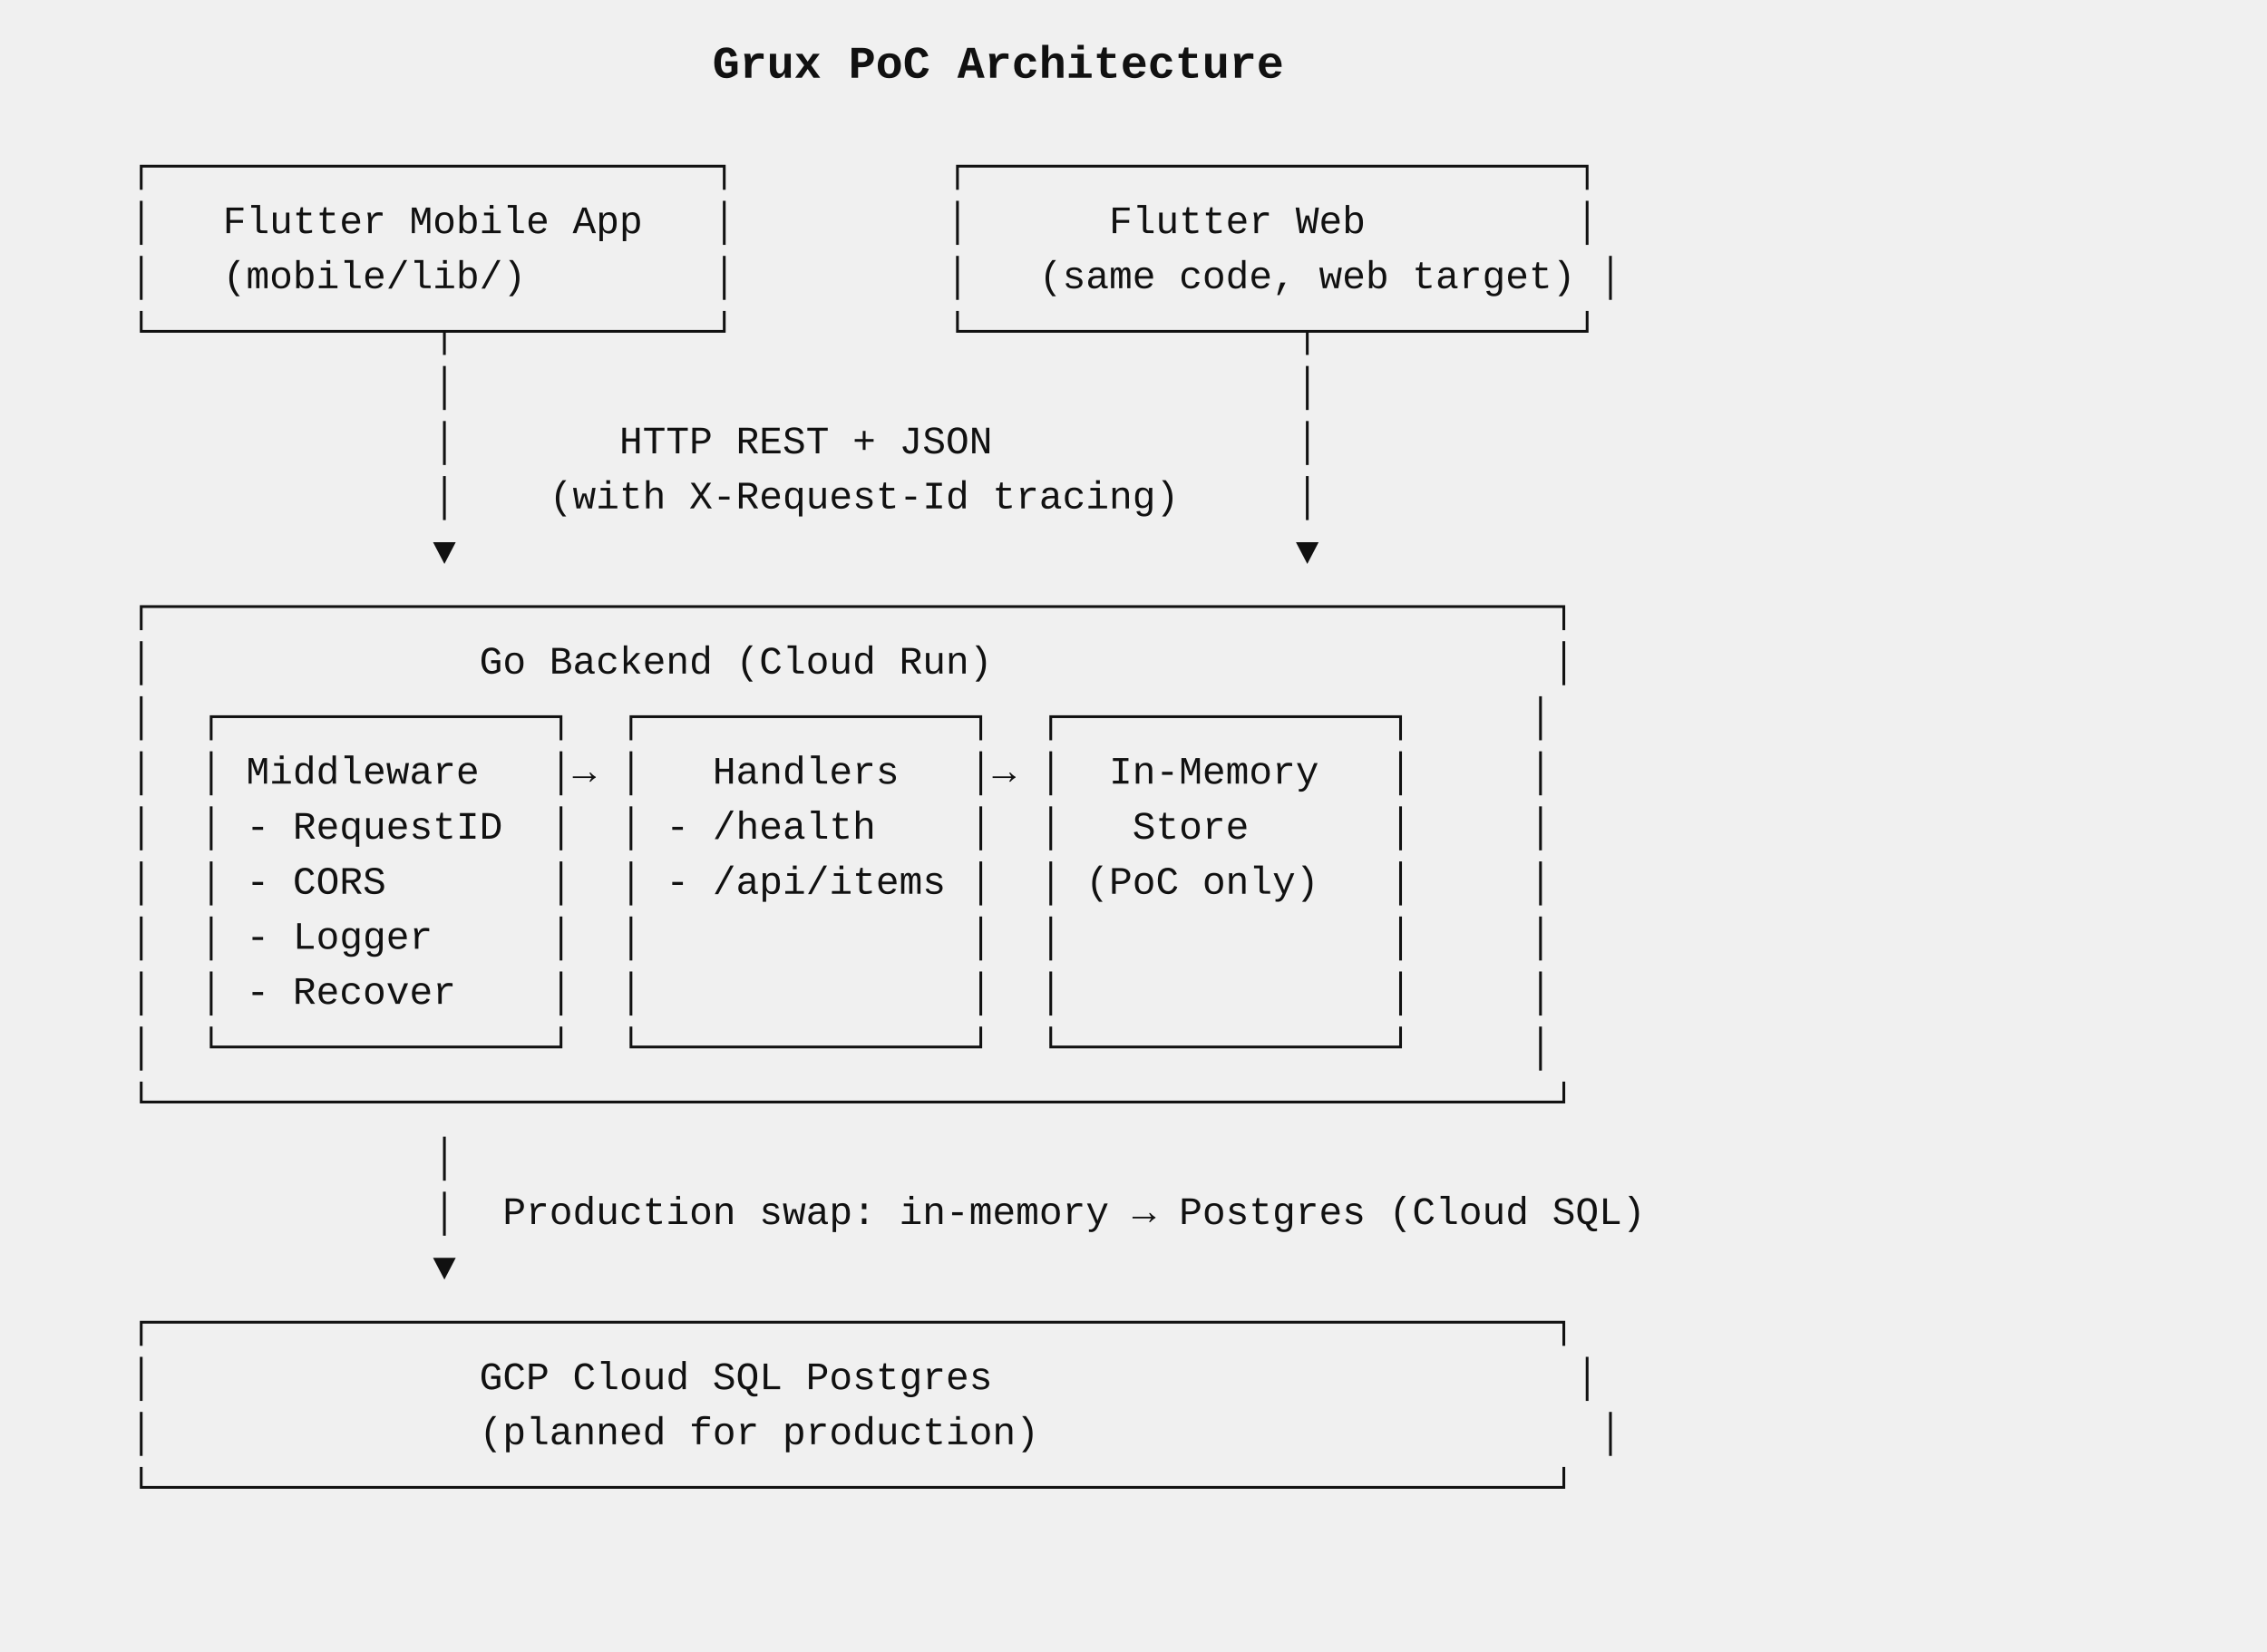
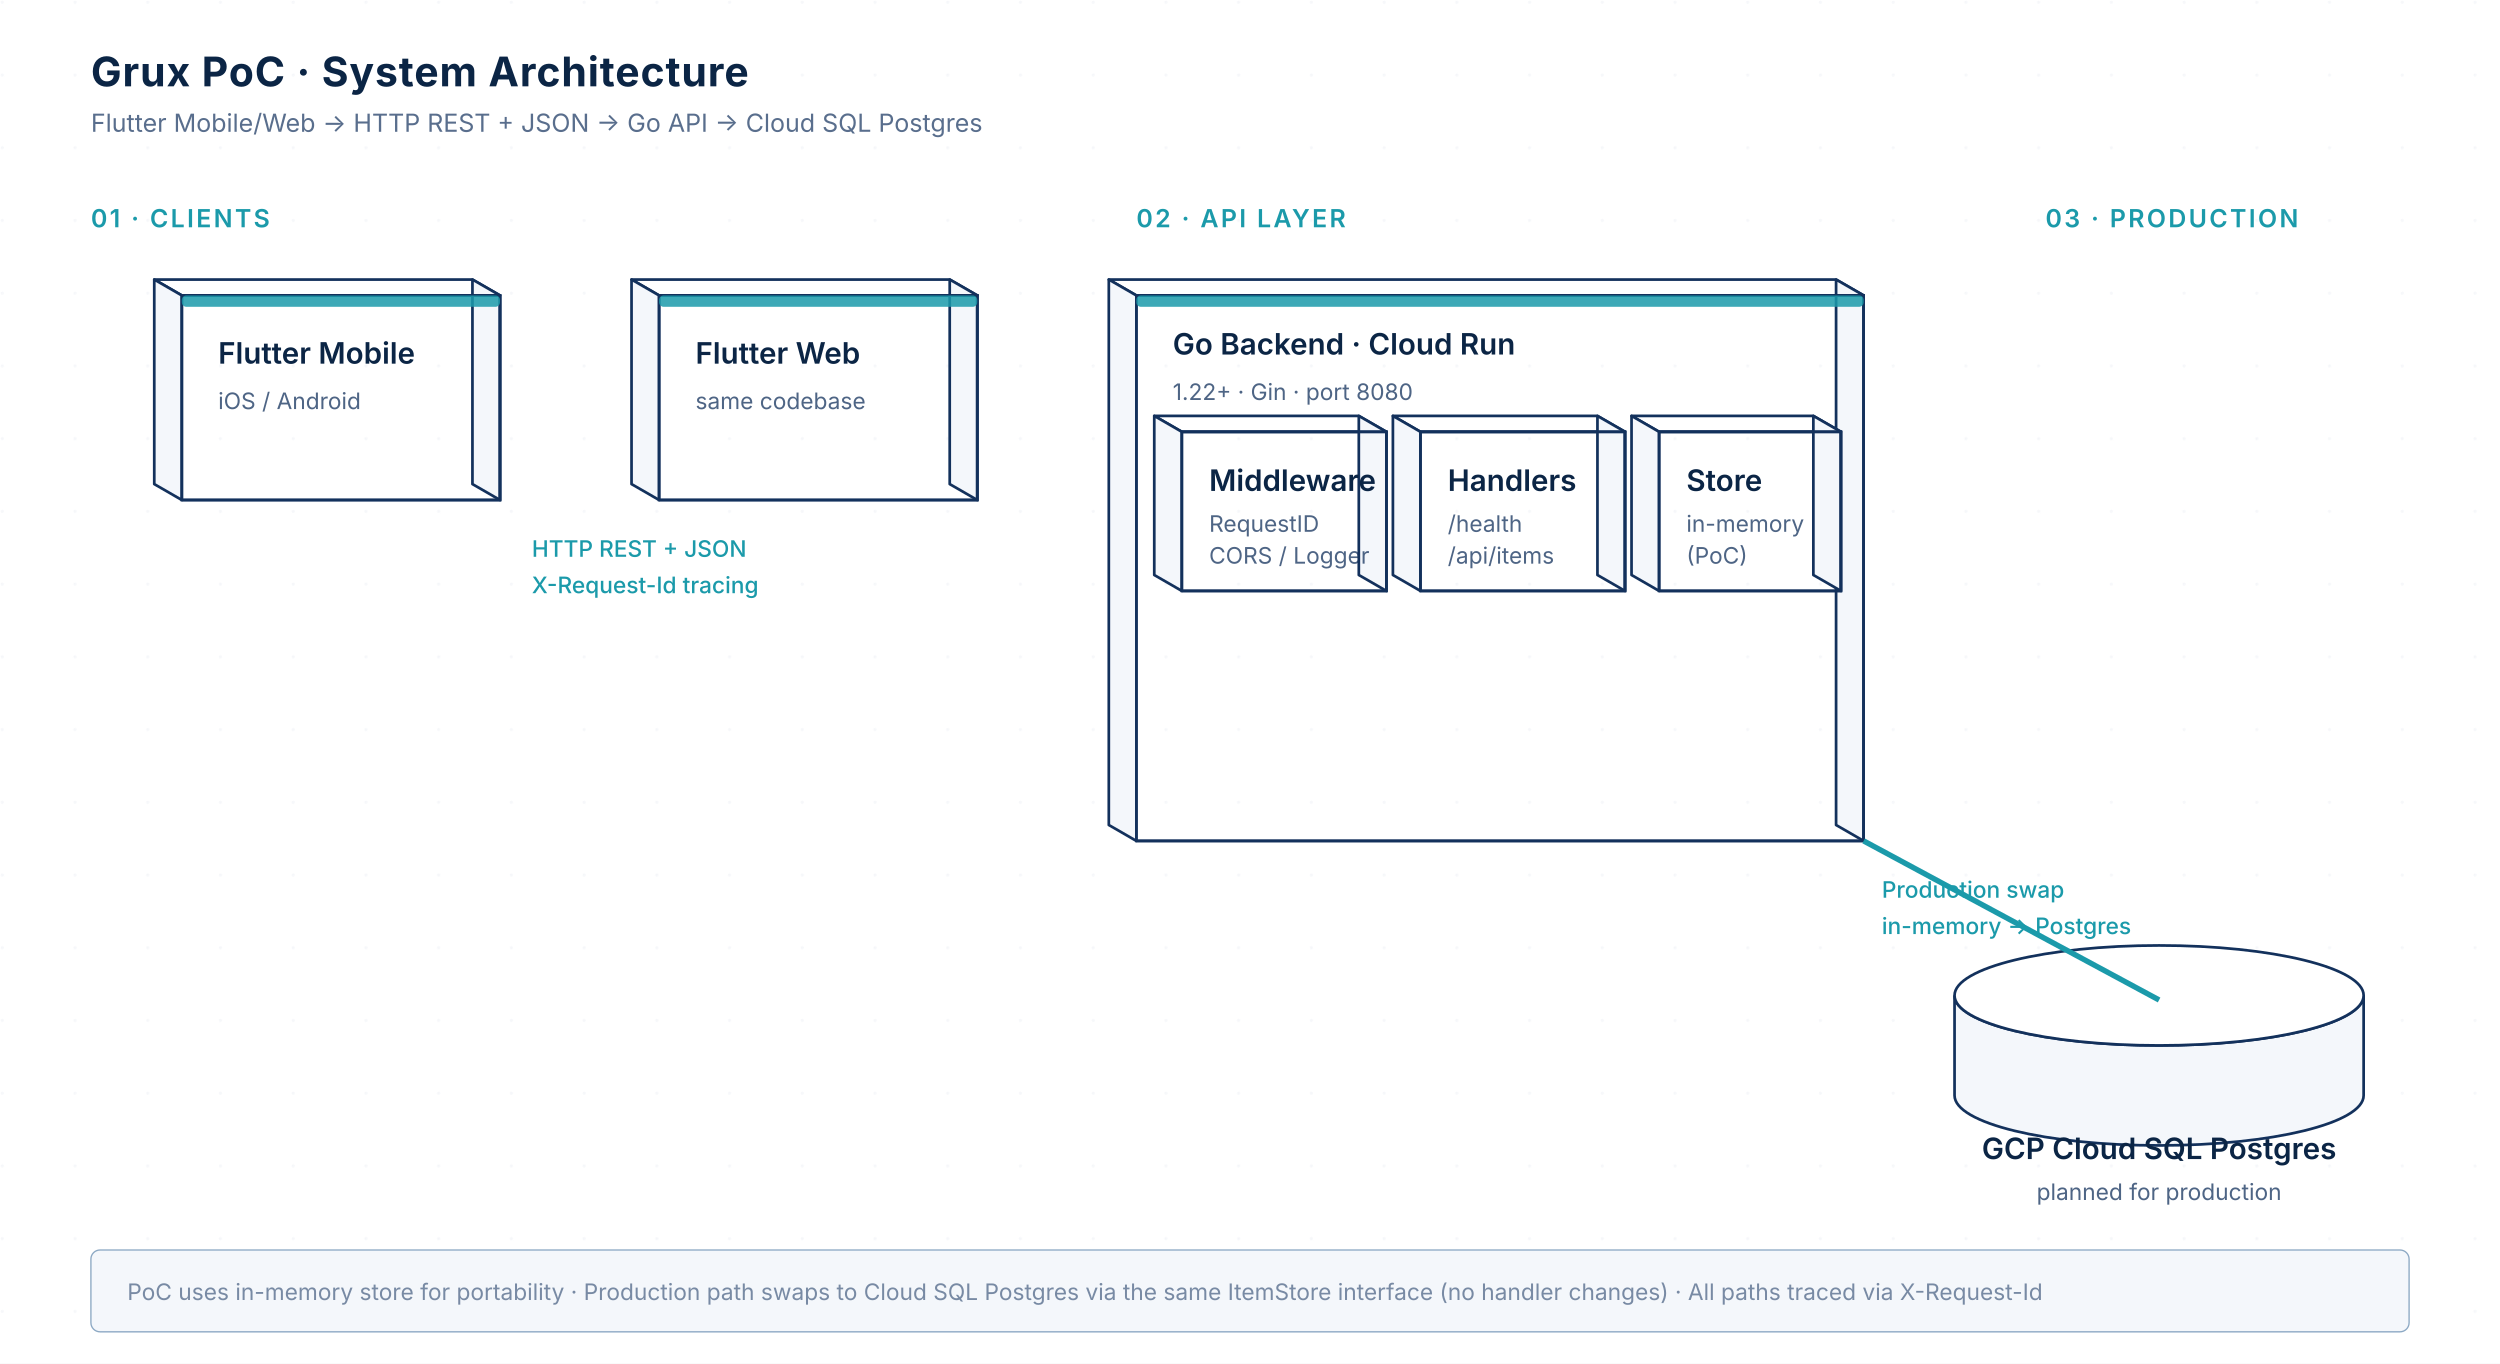
- <svg xmlns="http://www.w3.org/2000/svg" viewBox="0 0 700 510" fill="#ffffff" xml:space="preserve" font-family="Menlo, Consolas, 'Courier New', monospace" font-size="12">
-   <text x="220" y="24" font-size="14" font-weight="bold" fill="#111111">Grux PoC Architecture</text>
-   <text x="40" y="55" fill="#111111">┌────────────────────────┐         ┌──────────────────────────┐</text>
-   <text x="40" y="72" fill="#111111">│   Flutter Mobile App   │         │      Flutter Web         │</text>
-   <text x="40" y="89" fill="#111111">│   (mobile/lib/)        │         │   (same code, web target) │</text>
-   <text x="40" y="106" fill="#111111">└────────────┬───────────┘         └──────────────┬───────────┘</text>
-   <text x="40" y="123" fill="#111111">             │                                    │</text>
-   <text x="40" y="140" fill="#111111">             │       HTTP REST + JSON             │</text>
-   <text x="40" y="157" fill="#111111">             │    (with X-Request-Id tracing)     │</text>
-   <text x="40" y="174" fill="#111111">             ▼                                    ▼</text>
-   <text x="40" y="191" fill="#111111">┌────────────────────────────────────────────────────────────┐</text>
-   <text x="40" y="208" fill="#111111">│              Go Backend (Cloud Run)                        │</text>
-   <text x="40" y="225" fill="#111111">│  ┌──────────────┐  ┌──────────────┐  ┌──────────────┐     │</text>
-   <text x="40" y="242" fill="#111111">│  │ Middleware   │→ │   Handlers   │→ │  In-Memory   │     │</text>
-   <text x="40" y="259" fill="#111111">│  │ - RequestID  │  │ - /health    │  │   Store      │     │</text>
-   <text x="40" y="276" fill="#111111">│  │ - CORS       │  │ - /api/items │  │ (PoC only)   │     │</text>
-   <text x="40" y="293" fill="#111111">│  │ - Logger     │  │              │  │              │     │</text>
-   <text x="40" y="310" fill="#111111">│  │ - Recover    │  │              │  │              │     │</text>
-   <text x="40" y="327" fill="#111111">│  └──────────────┘  └──────────────┘  └──────────────┘     │</text>
-   <text x="40" y="344" fill="#111111">└────────────────────────────────────────────────────────────┘</text>
-   <text x="40" y="361" fill="#111111">             │</text>
-   <text x="40" y="378" fill="#111111">             │  Production swap: in-memory → Postgres (Cloud SQL)</text>
-   <text x="40" y="395" fill="#111111">             ▼</text>
-   <text x="40" y="412" fill="#111111">┌────────────────────────────────────────────────────────────┐</text>
-   <text x="40" y="429" fill="#111111">│              GCP Cloud SQL Postgres                         │</text>
-   <text x="40" y="446" fill="#111111">│              (planned for production)                        │</text>
-   <text x="40" y="463" fill="#111111">└────────────────────────────────────────────────────────────┘</text>
+ <svg xmlns="http://www.w3.org/2000/svg" viewBox="0 0 1100 600" width="1100" height="600">
+   <defs>
+     <style>
+       .title     { font: 700 18px 'Inter', 'Helvetica Neue', sans-serif; fill: #0B2545; letter-spacing: 0.4px; }
+       .subtitle  { font: 11px 'Inter', sans-serif; fill: #13315C; opacity: 0.7; }
+       .node-name { font: 600 13px 'Inter', sans-serif; fill: #0B2545; }
+       .node-sub  { font: 10px 'Inter', sans-serif; fill: #13315C; opacity: 0.75; }
+       .edge-lbl  { font: 500 10px 'Inter', sans-serif; fill: #1B9AAA; }
+       .footnote  { font: 10px 'Inter', sans-serif; fill: #13315C; opacity: 0.55; }
+       .layer-tag { font: 600 11px 'Inter', sans-serif; fill: #1B9AAA; letter-spacing: 1px; }
+     </style>
+     <pattern id="dotgrid" x="0" y="0" width="32" height="32" patternUnits="userSpaceOnUse">
+       <circle cx="1" cy="1" r="0.7" fill="#E5E9F0" opacity="0.55" />
+     </pattern>
+     <linearGradient id="edgeGlow" x1="0%" y1="0%" x2="100%" y2="0%">
+       <stop offset="0%" stop-color="#1B9AAA" stop-opacity="0.15" />
+       <stop offset="50%" stop-color="#1B9AAA" stop-opacity="1" />
+       <stop offset="100%" stop-color="#1B9AAA" stop-opacity="0.15" />
+     </linearGradient>
+   </defs>
+   <rect width="1100" height="600" fill="#FFFFFF" />
+   <rect width="1100" height="600" fill="url(#dotgrid)" opacity="0.6" />
+   <text x="40" y="38" class="title">Grux PoC · System Architecture</text>
+   <text x="40" y="58" class="subtitle">Flutter Mobile/Web → HTTP REST + JSON → Go API → Cloud SQL Postgres</text>
+   <text x="40" y="100" class="layer-tag">01 · CLIENTS</text>
+   <polygon points="80,130 220,130 207.876,123.0 67.876,123.0" fill="#FFFFFF" stroke="#13315C" stroke-width="1.2" stroke-linejoin="round" />
+   <polygon points="220,130 220,220 207.876,213.0 207.876,123.0" fill="#F4F7FB" stroke="#13315C" stroke-width="1.2" stroke-linejoin="round" />
+   <polygon points="80,130 80,220 67.876,213.0 67.876,123.0" fill="#F4F7FB" stroke="#13315C" stroke-width="1.2" stroke-linejoin="round" />
+   <rect x="80" y="130" width="140" height="90" fill="none" stroke="#13315C" stroke-width="1.2" />
+   <polyline points="80,130 220,130 220,220 80,220" fill="none" stroke="#13315C" stroke-width="1.2" />
+   <text x="96" y="160" class="node-name">Flutter Mobile</text>
+   <text x="96" y="180" class="node-sub">iOS / Android</text>
+   <rect x="80" y="130" width="140" height="5" rx="2" fill="#1B9AAA" opacity="0.85" />
+   <polygon points="290,130 430,130 417.876,123.0 277.876,123.0" fill="#FFFFFF" stroke="#13315C" stroke-width="1.2" stroke-linejoin="round" />
+   <polygon points="430,130 430,220 417.876,213.0 417.876,123.0" fill="#F4F7FB" stroke="#13315C" stroke-width="1.2" stroke-linejoin="round" />
+   <polygon points="290,130 290,220 277.876,213.0 277.876,123.0" fill="#F4F7FB" stroke="#13315C" stroke-width="1.2" stroke-linejoin="round" />
+   <rect x="290" y="130" width="140" height="90" fill="none" stroke="#13315C" stroke-width="1.2" />
+   <polyline points="290,130 430,130 430,220 290,220" fill="none" stroke="#13315C" stroke-width="1.2" />
+   <text x="306" y="160" class="node-name">Flutter Web</text>
+   <text x="306" y="180" class="node-sub">same codebase</text>
+   <rect x="290" y="130" width="140" height="5" rx="2" fill="#1B9AAA" opacity="0.85" />
+   <text x="500" y="100" class="layer-tag">02 · API LAYER</text>
+   <polygon points="500,130 820,130 807.876,123.0 487.876,123.0" fill="#FFFFFF" stroke="#13315C" stroke-width="1.2" stroke-linejoin="round" />
+   <polygon points="820,130 820,370 807.876,363.0 807.876,123.0" fill="#F4F7FB" stroke="#13315C" stroke-width="1.2" stroke-linejoin="round" />
+   <polygon points="500,130 500,370 487.876,363.0 487.876,123.0" fill="#F4F7FB" stroke="#13315C" stroke-width="1.2" stroke-linejoin="round" />
+   <rect x="500" y="130" width="320" height="240" fill="none" stroke="#13315C" stroke-width="1.2" />
+   <polyline points="500,130 820,130 820,370 500,370" fill="none" stroke="#13315C" stroke-width="1.2" />
+   <text x="516" y="156" class="node-name">Go Backend · Cloud Run</text>
+   <text x="516" y="176" class="node-sub">1.22+ · Gin · port 8080</text>
+   <rect x="500" y="130" width="320" height="5" rx="2" fill="#1B9AAA" opacity="0.85" />
+   <polygon points="520,190 610,190 597.876,183.0 507.876,183.0" fill="#FFFFFF" stroke="#13315C" stroke-width="1.2" stroke-linejoin="round" />
+   <polygon points="610,190 610,260 597.876,253.0 597.876,183.0" fill="#F4F7FB" stroke="#13315C" stroke-width="1.2" stroke-linejoin="round" />
+   <polygon points="520,190 520,260 507.876,253.0 507.876,183.0" fill="#F4F7FB" stroke="#13315C" stroke-width="1.2" stroke-linejoin="round" />
+   <rect x="520" y="190" width="90" height="70" fill="none" stroke="#13315C" stroke-width="1.2" />
+   <polyline points="520,190 610,190 610,260 520,260" fill="none" stroke="#13315C" stroke-width="1.2" />
+   <text x="532" y="216" class="node-name">Middleware</text>
+   <text x="532" y="234" class="node-sub">RequestID</text>
+   <text x="532" y="248" class="node-sub">CORS / Logger</text>
+   <polygon points="625,190 715,190 702.876,183.0 612.876,183.0" fill="#FFFFFF" stroke="#13315C" stroke-width="1.2" stroke-linejoin="round" />
+   <polygon points="715,190 715,260 702.876,253.0 702.876,183.0" fill="#F4F7FB" stroke="#13315C" stroke-width="1.2" stroke-linejoin="round" />
+   <polygon points="625,190 625,260 612.876,253.0 612.876,183.0" fill="#F4F7FB" stroke="#13315C" stroke-width="1.2" stroke-linejoin="round" />
+   <rect x="625" y="190" width="90" height="70" fill="none" stroke="#13315C" stroke-width="1.2" />
+   <polyline points="625,190 715,190 715,260 625,260" fill="none" stroke="#13315C" stroke-width="1.2" />
+   <text x="637" y="216" class="node-name">Handlers</text>
+   <text x="637" y="234" class="node-sub">/health</text>
+   <text x="637" y="248" class="node-sub">/api/items</text>
+   <polygon points="730,190 810,190 797.876,183.0 717.876,183.0" fill="#FFFFFF" stroke="#13315C" stroke-width="1.2" stroke-linejoin="round" />
+   <polygon points="810,190 810,260 797.876,253.0 797.876,183.0" fill="#F4F7FB" stroke="#13315C" stroke-width="1.2" stroke-linejoin="round" />
+   <polygon points="730,190 730,260 717.876,253.0 717.876,183.0" fill="#F4F7FB" stroke="#13315C" stroke-width="1.2" stroke-linejoin="round" />
+   <rect x="730" y="190" width="80" height="70" fill="none" stroke="#13315C" stroke-width="1.2" />
+   <polyline points="730,190 810,190 810,260 730,260" fill="none" stroke="#13315C" stroke-width="1.2" />
+   <text x="742" y="216" class="node-name">Store</text>
+   <text x="742" y="234" class="node-sub">in-memory</text>
+   <text x="742" y="248" class="node-sub">(PoC)</text>
+   <text x="234" y="245" class="edge-lbl">HTTP REST + JSON</text>
+   <text x="234" y="261" class="edge-lbl">X-Request-Id tracing</text>
+   <line x1="220" y1="175" x2="500" y2="175" stroke="url(#edgeGlow)" stroke-width="2" stroke-linecap="round" />
+   <text x="900" y="100" class="layer-tag">03 · PRODUCTION</text>
+   <path d="M 860.0 438.0              a 90.0 22.0 0 0 0 180.0 0              v 44              a 90.0 22.0 0 0 1 -180.0 0 z" fill="#F4F7FB" stroke="#13315C" stroke-width="1.2" />
+   <ellipse cx="950" cy="438.0" rx="90.0" ry="22.0" fill="#FFFFFF" stroke="#13315C" stroke-width="1.2" />
+   <text x="950" y="510" class="node-name" text-anchor="middle">GCP Cloud SQL Postgres</text>
+   <text x="950" y="528" class="node-sub" text-anchor="middle">planned for production</text>
+   <line x1="820" y1="370" x2="950" y2="440" stroke="#1B9AAA" stroke-width="2.4" />
+   <text x="828" y="395" class="edge-lbl">Production swap</text>
+   <text x="828" y="411" class="edge-lbl">in-memory → Postgres</text>
+   <rect x="40" y="550" width="1020" height="36" rx="4" fill="#F4F7FB" stroke="#8DA9C4" stroke-width="0.6" />
+   <text x="56" y="572" class="footnote">PoC uses in-memory store for portability · Production path swaps to Cloud SQL Postgres via the same ItemStore interface (no handler changes) · All paths traced via X-Request-Id</text>
</svg>
